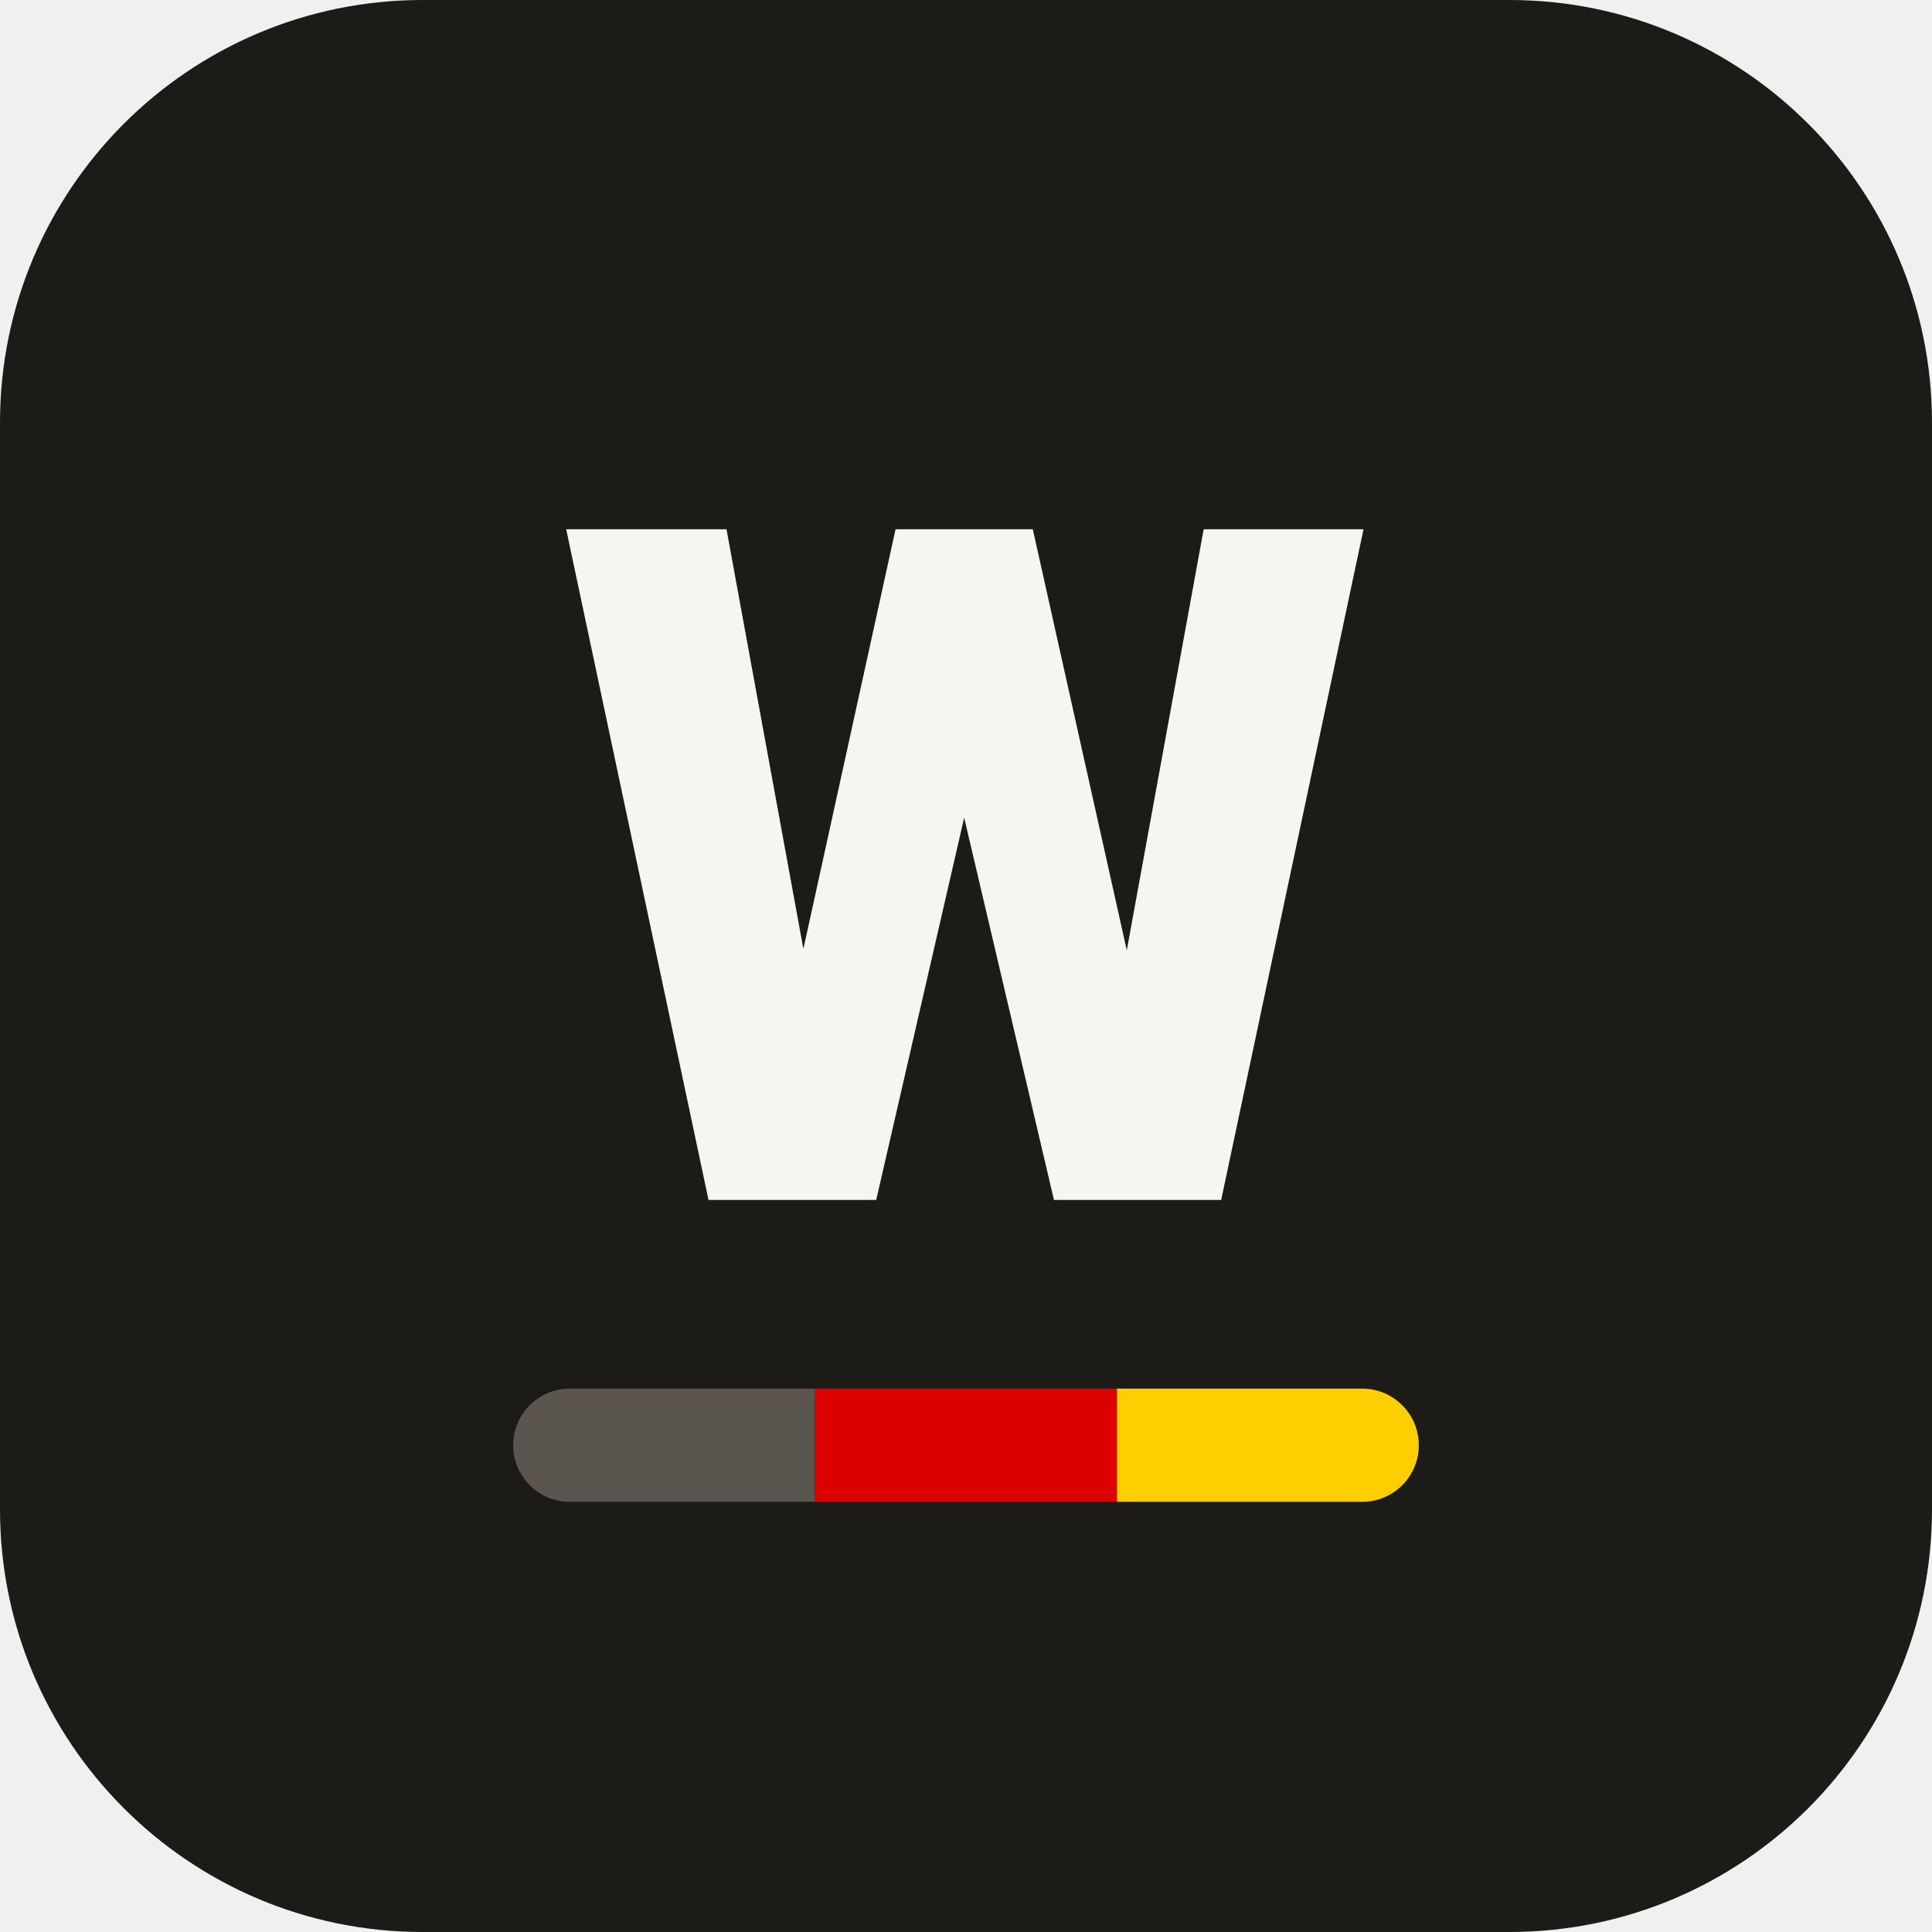
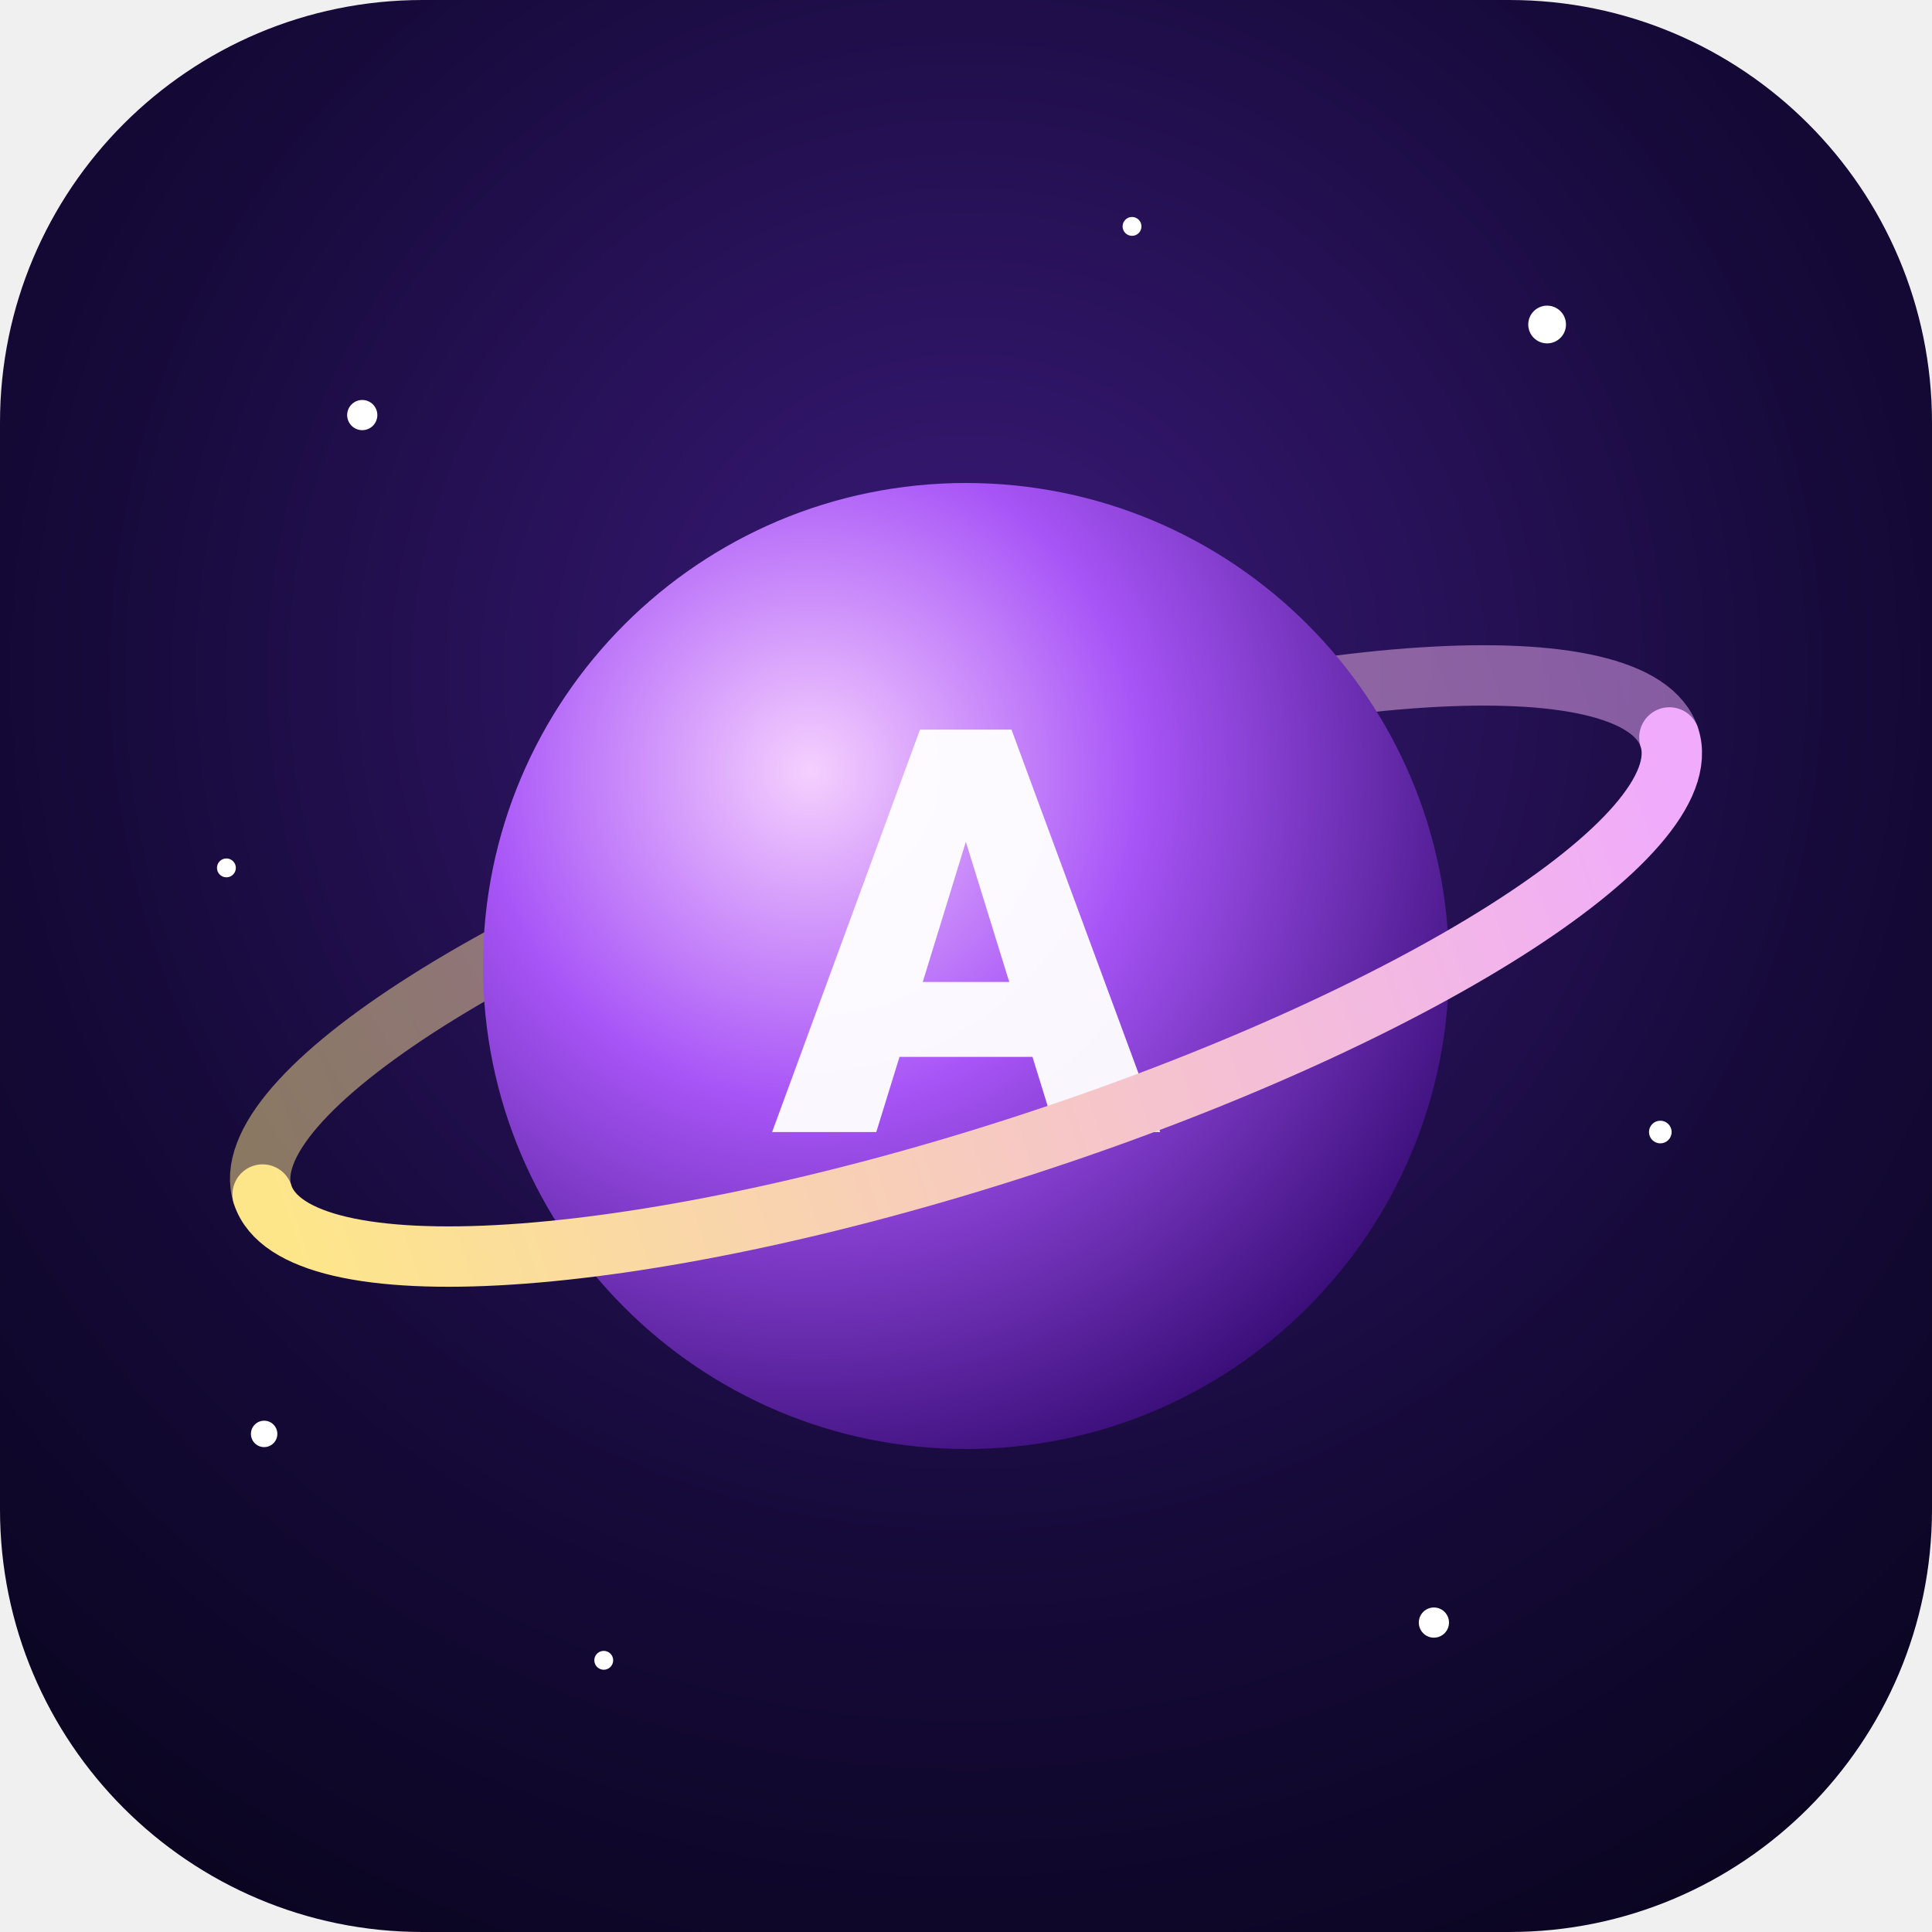
<svg xmlns="http://www.w3.org/2000/svg" viewBox="0 0 512 512">
  <defs>
-     <clipPath id="pill">
-       <rect x="136" y="368" width="240" height="30" rx="15" />
-     </clipPath>
+     <radialGradient id="sky" cx="50%" cy="35%" r="75%">
+       <stop offset="0" stop-color="#3b1a7a" />
+       <stop offset=".6" stop-color="#160a3a" />
+       <stop offset="1" stop-color="#0a0520" />
+     </radialGradient>
+     <radialGradient id="pl" cx="34%" cy="30%" r="75%">
+       <stop offset="0" stop-color="#f5d0fe" />
+       <stop offset=".45" stop-color="#a855f7" />
+       <stop offset="1" stop-color="#3b0f7a" />
+     </radialGradient>
+     <linearGradient id="ring" x1="0" x2="1">
+       <stop offset="0" stop-color="#fde68a" />
+       <stop offset="1" stop-color="#f0abfc" />
+     </linearGradient>
  </defs>
-   <rect width="512" height="512" rx="112" fill="#1d1b18" />
-   <text x="256" y="318" text-anchor="middle" font-family="Segoe UI, Roboto, Helvetica, Arial, sans-serif" font-size="250" font-weight="800" fill="#f7f5f0">W</text>
-   <g clip-path="url(#pill)">
-     <rect x="136" y="368" width="80" height="30" fill="#5a564f" />
-     <rect x="216" y="368" width="80" height="30" fill="#dd0000" />
-     <rect x="296" y="368" width="80" height="30" fill="#ffce00" />
+   <rect width="512" height="512" rx="112" fill="url(#sky)" />
+   <g fill="#fff">
+     <circle cx="96" cy="110" r="4" />
+     <circle cx="410" cy="86" r="5" />
+     <circle cx="440" cy="300" r="3" />
+     <circle cx="70" cy="380" r="3.5" />
+     <circle cx="160" cy="440" r="2.5" />
+     <circle cx="380" cy="430" r="4" />
+     <circle cx="300" cy="60" r="2.5" />
+     <circle cx="60" cy="230" r="2.5" />
  </g>
+   <path d="M60 256 A196 50 0 0 1 452 256" transform="rotate(-18 256 256)" fill="none" stroke="url(#ring)" stroke-width="16" opacity=".5" />
+   <circle cx="256" cy="256" r="128" fill="url(#pl)" />
+   <text x="256" y="300" text-anchor="middle" font-family="Arial Black, Segoe UI, Roboto, Helvetica, sans-serif" font-size="150" font-weight="900" fill="#ffffff" opacity=".95">A</text>
+   <path d="M452 256 A196 50 0 0 1 60 256" transform="rotate(-18 256 256)" fill="none" stroke="url(#ring)" stroke-width="16" stroke-linecap="round" />
</svg>
